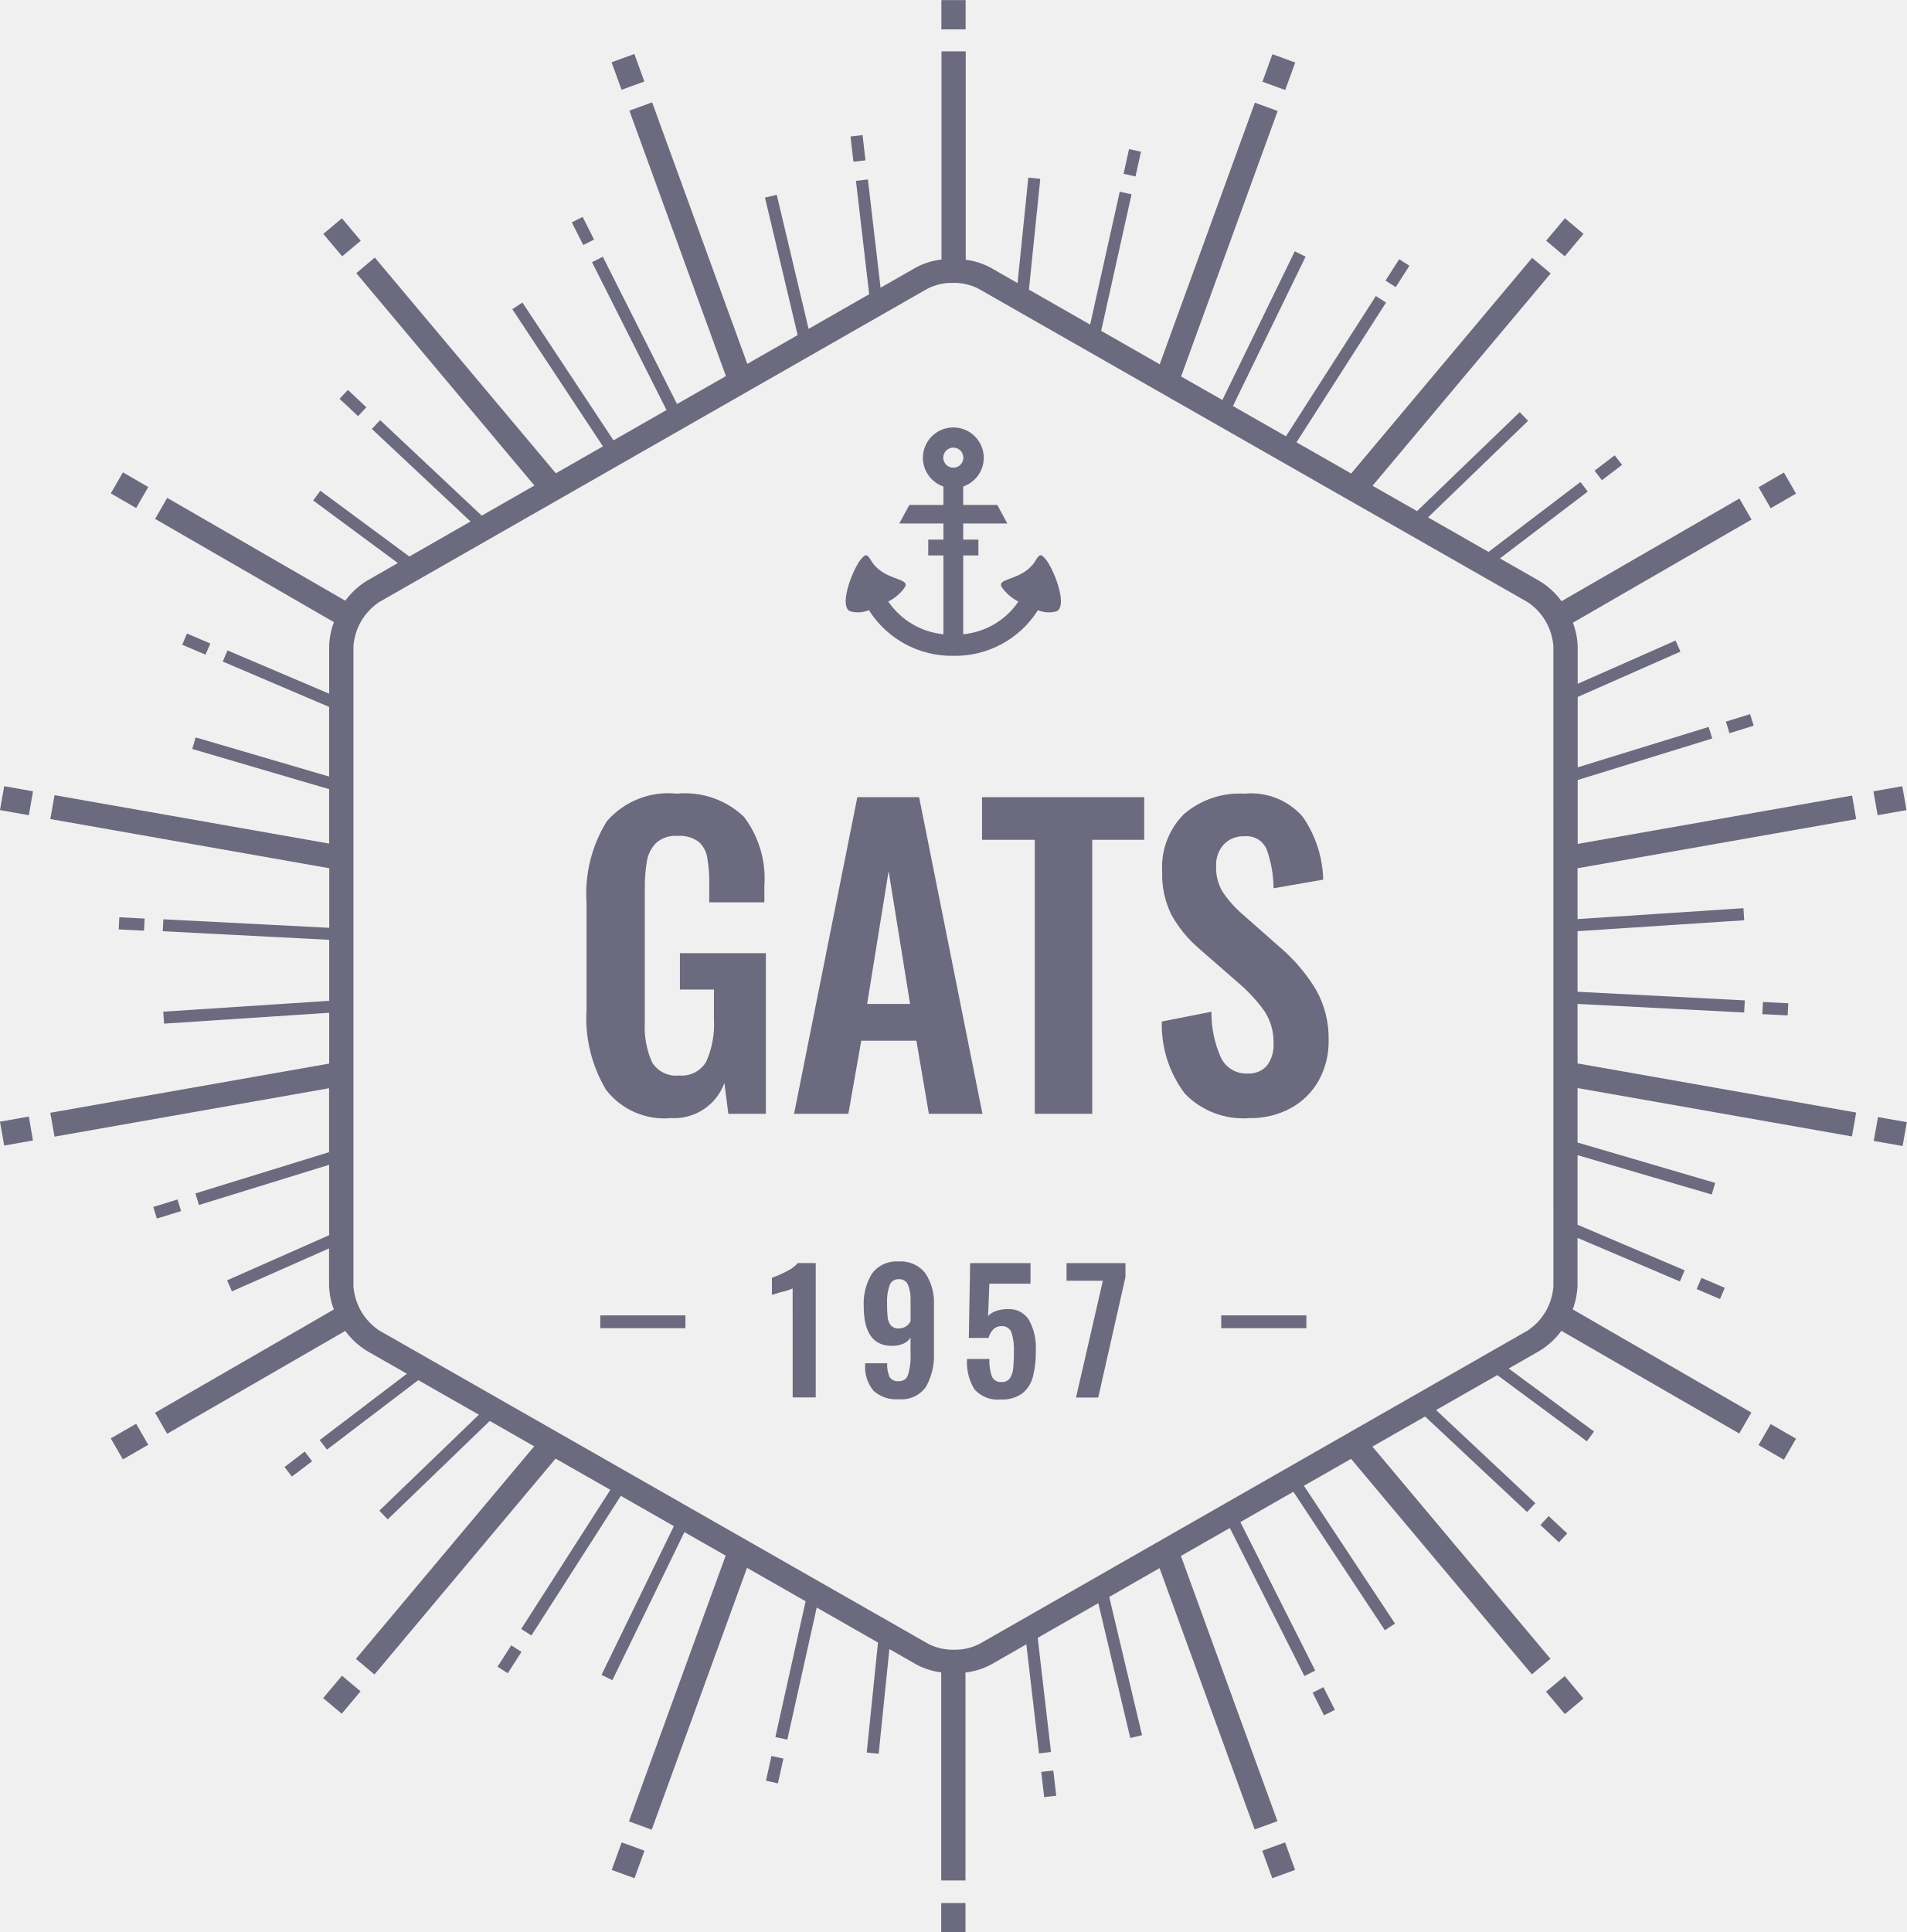
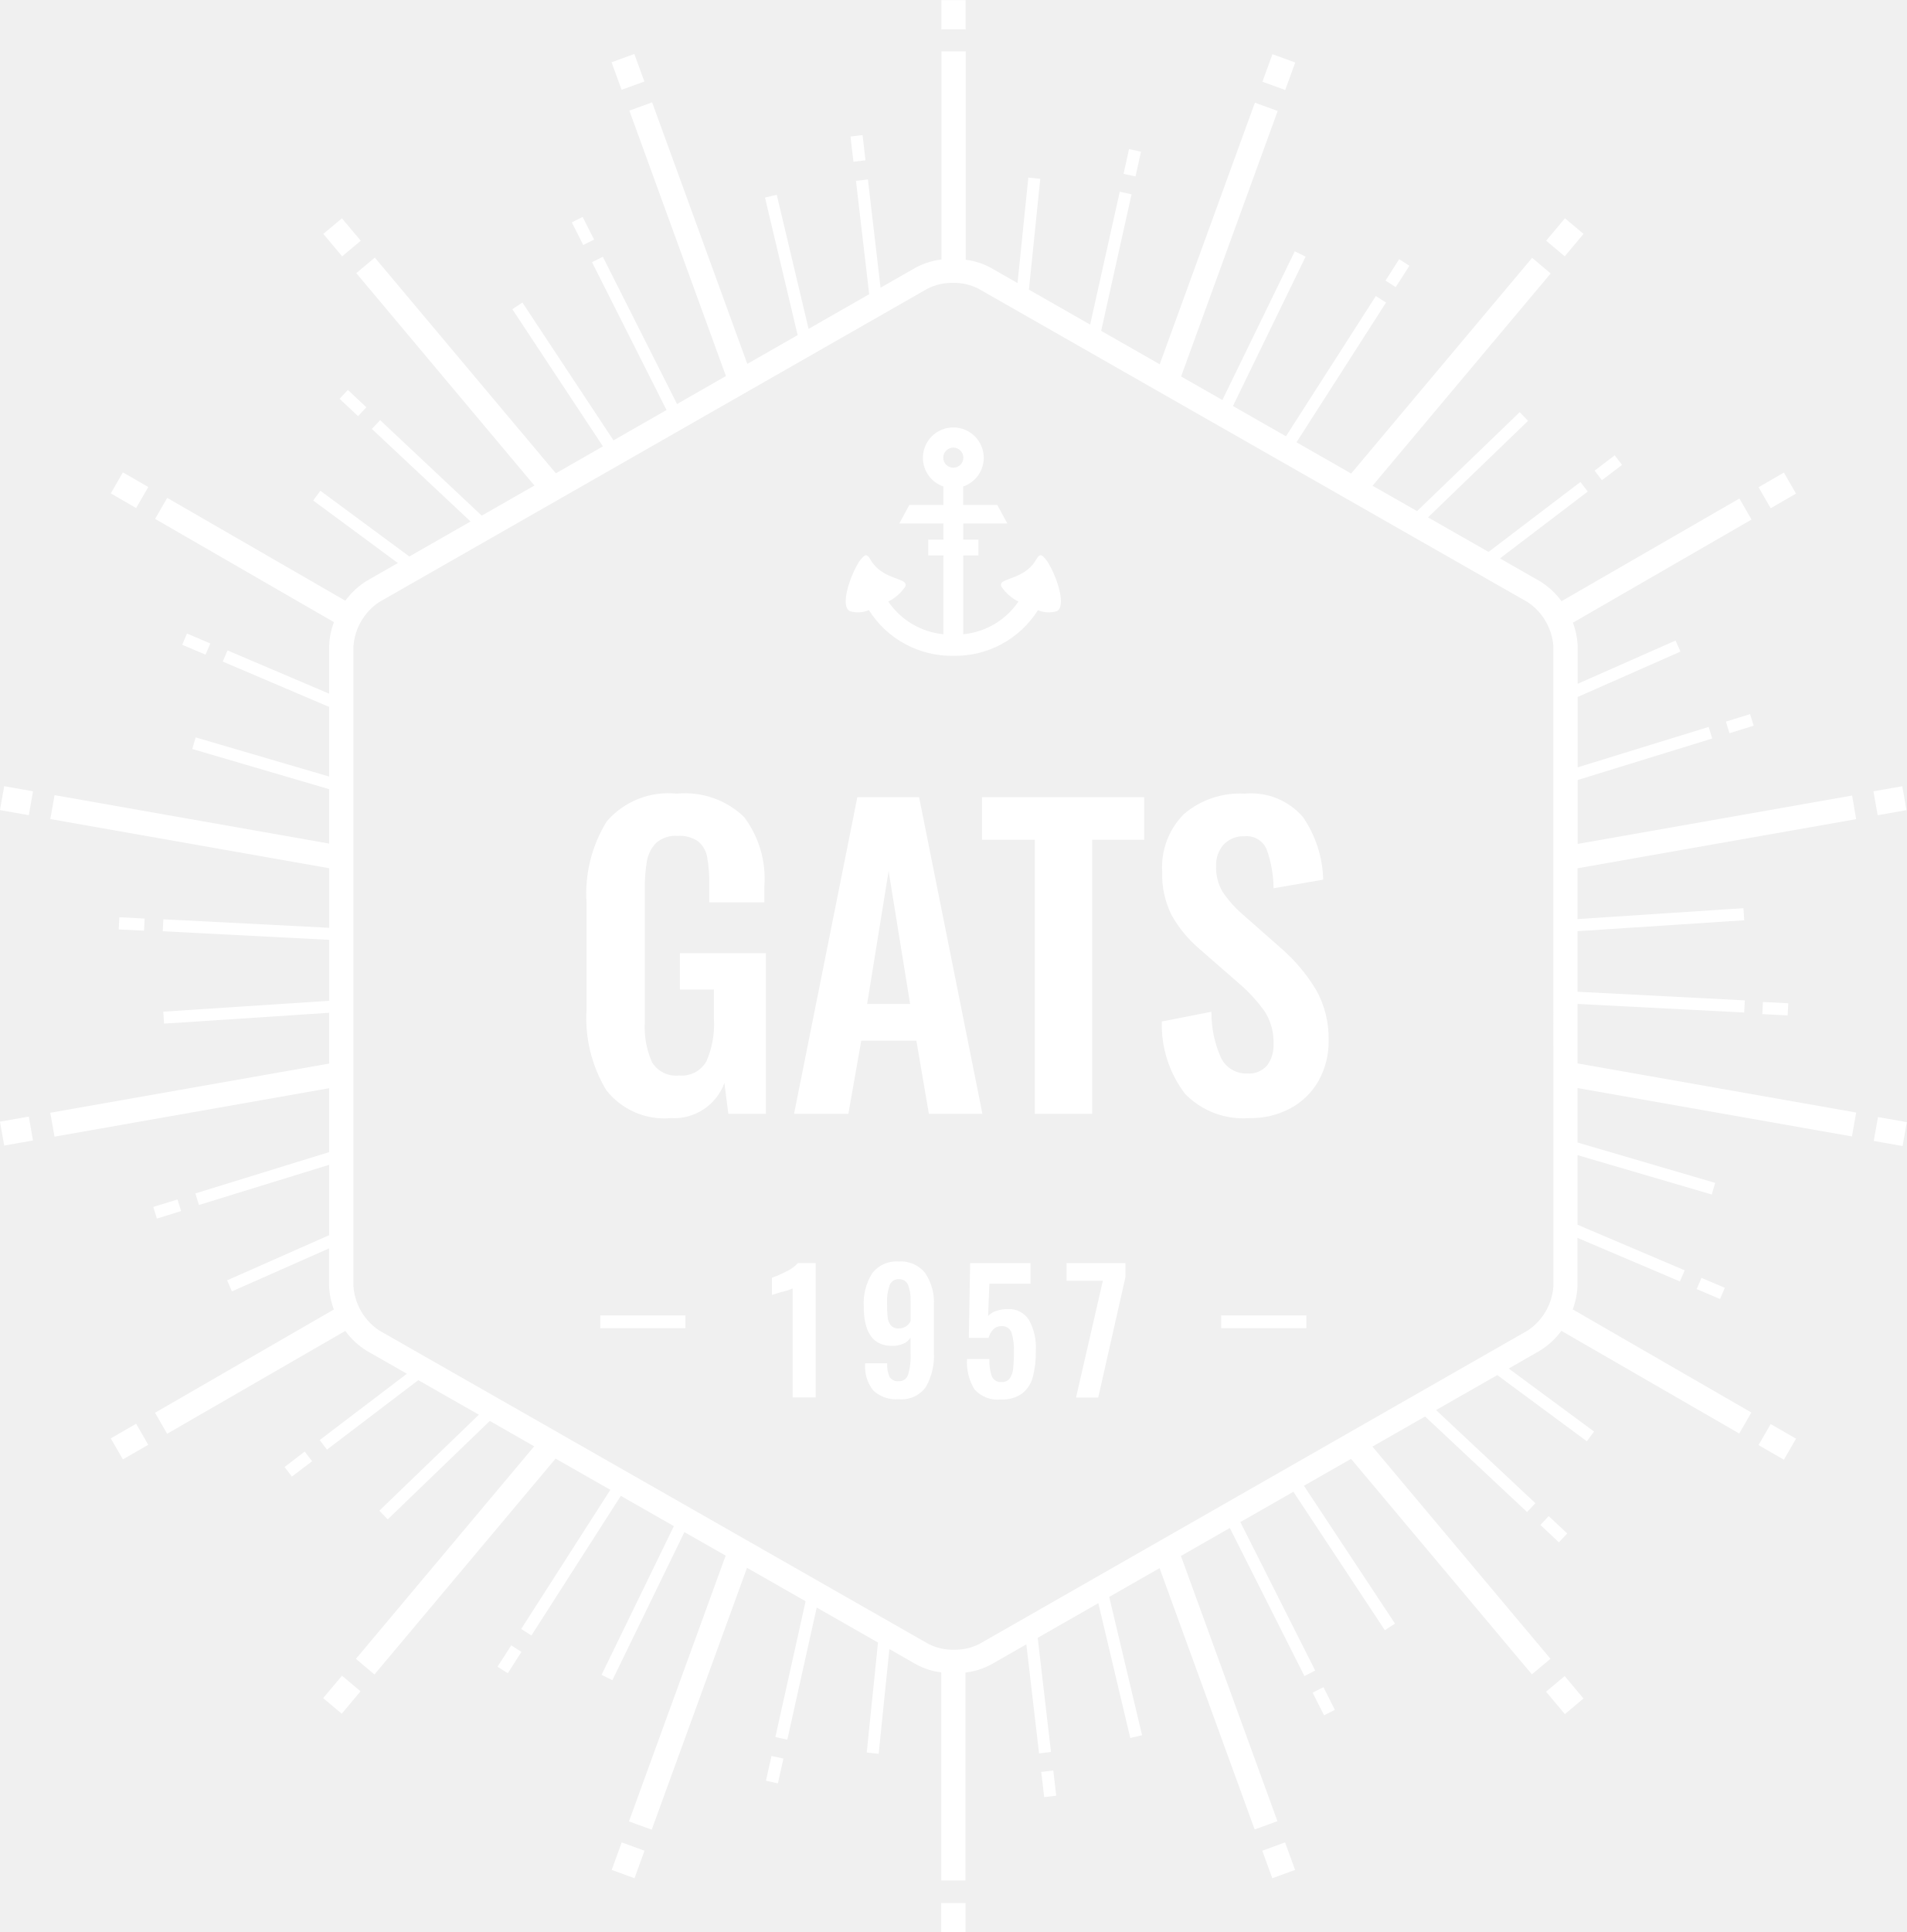
<svg xmlns="http://www.w3.org/2000/svg" id="Group_34" data-name="Group 34" width="79.853" height="80.904" viewBox="0 0 79.853 80.904">
  <g id="Group_33" data-name="Group 33" transform="translate(0 0)">
    <g id="Group_22" data-name="Group 22" transform="translate(32.329 52.829)">
-       <path id="Path_51" data-name="Path 51" d="M-1664.856,2430.523a2.424,2.424,0,0,1-.507.159c-.235.07-.357.107-.361.111v-.715a4.893,4.893,0,0,0,.608-.267,1.567,1.567,0,0,0,.483-.351h.744v5.628h-.966Z" transform="translate(1665.724 -2429.398)" fill="#6b6a7e" />
-       <path id="Path_52" data-name="Path 52" d="M-1660.365,2434.789a1.547,1.547,0,0,1-.351-1.067v-.084h.925a1.223,1.223,0,0,0,.1.578.413.413,0,0,0,.392.173.38.38,0,0,0,.378-.26,2.6,2.6,0,0,0,.107-.9v-.667a.621.621,0,0,1-.3.257,1.148,1.148,0,0,1-.479.091q-1.181,0-1.181-1.654a2.362,2.362,0,0,1,.35-1.379,1.274,1.274,0,0,1,1.116-.5,1.289,1.289,0,0,1,1.111.49,2.178,2.178,0,0,1,.362,1.323v1.994a2.665,2.665,0,0,1-.331,1.438,1.246,1.246,0,0,1-1.142.522A1.394,1.394,0,0,1-1660.365,2434.789Zm1.552-2.915V2431a1.574,1.574,0,0,0-.107-.646.389.389,0,0,0-.385-.237.388.388,0,0,0-.385.254,1.974,1.974,0,0,0-.108.739,5.523,5.523,0,0,0,.024.595.658.658,0,0,0,.132.344.421.421,0,0,0,.344.131A.535.535,0,0,0-1658.812,2431.875Z" transform="translate(1664.62 -2429.38)" fill="#6b6a7e" />
-       <path id="Path_53" data-name="Path 53" d="M-1654.9,2434.745a2.158,2.158,0,0,1-.309-1.268h.937a1.908,1.908,0,0,0,.1.722.4.4,0,0,0,.41.243.391.391,0,0,0,.34-.149.823.823,0,0,0,.143-.4,6.068,6.068,0,0,0,.032-.706,2.372,2.372,0,0,0-.1-.82.417.417,0,0,0-.431-.264.454.454,0,0,0-.329.132.769.769,0,0,0-.2.361h-.827l.055-3.134h2.529v.861h-1.723l-.055,1.355a.806.806,0,0,1,.34-.212,1.443,1.443,0,0,1,.487-.078.974.974,0,0,1,.885.454,2.386,2.386,0,0,1,.288,1.282,4.173,4.173,0,0,1-.121,1.091,1.308,1.308,0,0,1-.441.7,1.4,1.4,0,0,1-.9.257A1.282,1.282,0,0,1-1654.9,2434.745Z" transform="translate(1663.381 -2429.398)" fill="#6b6a7e" />
-       <path id="Path_54" data-name="Path 54" d="M-1648.325,2430.2h-1.521v-.737h2.467v.584l-1.14,5.044h-.93Z" transform="translate(1662.186 -2429.398)" fill="#6b6a7e" />
+       <path id="Path_51" data-name="Path 51" d="M-1664.856,2430.523a2.424,2.424,0,0,1-.507.159c-.235.07-.357.107-.361.111v-.715a4.893,4.893,0,0,0,.608-.267,1.567,1.567,0,0,0,.483-.351h.744v5.628h-.966Z" transform="translate(1665.724 -2429.398)" fill="#FFFFFF" />
+       <path id="Path_52" data-name="Path 52" d="M-1660.365,2434.789a1.547,1.547,0,0,1-.351-1.067v-.084h.925a1.223,1.223,0,0,0,.1.578.413.413,0,0,0,.392.173.38.38,0,0,0,.378-.26,2.6,2.6,0,0,0,.107-.9v-.667a.621.621,0,0,1-.3.257,1.148,1.148,0,0,1-.479.091q-1.181,0-1.181-1.654a2.362,2.362,0,0,1,.35-1.379,1.274,1.274,0,0,1,1.116-.5,1.289,1.289,0,0,1,1.111.49,2.178,2.178,0,0,1,.362,1.323v1.994a2.665,2.665,0,0,1-.331,1.438,1.246,1.246,0,0,1-1.142.522A1.394,1.394,0,0,1-1660.365,2434.789Zm1.552-2.915V2431a1.574,1.574,0,0,0-.107-.646.389.389,0,0,0-.385-.237.388.388,0,0,0-.385.254,1.974,1.974,0,0,0-.108.739,5.523,5.523,0,0,0,.024.595.658.658,0,0,0,.132.344.421.421,0,0,0,.344.131A.535.535,0,0,0-1658.812,2431.875Z" transform="translate(1664.62 -2429.38)" fill="#FFFFFF" />
+       <path id="Path_53" data-name="Path 53" d="M-1654.9,2434.745a2.158,2.158,0,0,1-.309-1.268h.937a1.908,1.908,0,0,0,.1.722.4.4,0,0,0,.41.243.391.391,0,0,0,.34-.149.823.823,0,0,0,.143-.4,6.068,6.068,0,0,0,.032-.706,2.372,2.372,0,0,0-.1-.82.417.417,0,0,0-.431-.264.454.454,0,0,0-.329.132.769.769,0,0,0-.2.361h-.827l.055-3.134h2.529v.861h-1.723l-.055,1.355a.806.806,0,0,1,.34-.212,1.443,1.443,0,0,1,.487-.078.974.974,0,0,1,.885.454,2.386,2.386,0,0,1,.288,1.282,4.173,4.173,0,0,1-.121,1.091,1.308,1.308,0,0,1-.441.7,1.4,1.4,0,0,1-.9.257A1.282,1.282,0,0,1-1654.9,2434.745Z" transform="translate(1663.381 -2429.398)" fill="#FFFFFF" />
+       <path id="Path_54" data-name="Path 54" d="M-1648.325,2430.2h-1.521v-.737h2.467v.584l-1.14,5.044h-.93Z" transform="translate(1662.186 -2429.398)" fill="#FFFFFF" />
    </g>
    <g id="Group_23" data-name="Group 23" transform="translate(24.566 33.236)">
-       <path id="Path_55" data-name="Path 55" d="M-1674.886,2416.585a5.825,5.825,0,0,1-.826-3.381v-4.452a5.748,5.748,0,0,1,.85-3.429,3.407,3.407,0,0,1,2.93-1.154,3.57,3.57,0,0,1,2.815.974,4.279,4.279,0,0,1,.852,2.889v.687h-2.308v-.752a5.868,5.868,0,0,0-.089-1.146,1.105,1.105,0,0,0-.378-.655,1.357,1.357,0,0,0-.858-.229,1.228,1.228,0,0,0-.9.294,1.438,1.438,0,0,0-.385.754,6.438,6.438,0,0,0-.089,1.195v5.549a3.648,3.648,0,0,0,.3,1.685,1.177,1.177,0,0,0,1.139.557,1.179,1.179,0,0,0,1.137-.588,3.834,3.834,0,0,0,.319-1.768v-1.244h-1.425v-1.522h3.6v6.727h-1.572l-.165-1.292a2.242,2.242,0,0,1-2.242,1.472A3.083,3.083,0,0,1-1674.886,2416.585Z" transform="translate(1675.712 -2404.17)" fill="#6b6a7e" />
-       <path id="Path_56" data-name="Path 56" d="M-1661.88,2404.359h2.587l2.652,13.258h-2.243l-.523-3.061h-2.309l-.54,3.061h-2.274Zm2.21,8.659-.9-5.565-.9,5.565Z" transform="translate(1673.221 -2404.212)" fill="#6b6a7e" />
-       <path id="Path_57" data-name="Path 57" d="M-1652.191,2406.143h-2.21v-1.784h6.792v1.784h-2.176v11.474h-2.406Z" transform="translate(1670.964 -2404.212)" fill="#6b6a7e" />
-       <path id="Path_58" data-name="Path 58" d="M-1643.739,2416.74a4.779,4.779,0,0,1-.974-3.029l2.078-.409a4.6,4.6,0,0,0,.4,1.924,1.169,1.169,0,0,0,1.105.662,1,1,0,0,0,.826-.336,1.409,1.409,0,0,0,.271-.908,2.379,2.379,0,0,0-.352-1.326,6.45,6.45,0,0,0-1.105-1.211l-1.669-1.457a5.166,5.166,0,0,1-1.154-1.415,3.8,3.8,0,0,1-.384-1.792,3.144,3.144,0,0,1,.916-2.423,3.588,3.588,0,0,1,2.538-.851,2.861,2.861,0,0,1,2.437.974,4.819,4.819,0,0,1,.852,2.627l-2.078.36a4.913,4.913,0,0,0-.287-1.621.907.907,0,0,0-.924-.556,1.135,1.135,0,0,0-.877.344,1.27,1.27,0,0,0-.319.9,2,2,0,0,0,.261,1.065,4.623,4.623,0,0,0,.818.933l1.653,1.457a7.26,7.26,0,0,1,1.457,1.735,4.131,4.131,0,0,1,.524,2.113,3.355,3.355,0,0,1-.417,1.685,2.968,2.968,0,0,1-1.17,1.154,3.51,3.51,0,0,1-1.735.417A3.394,3.394,0,0,1-1643.739,2416.74Z" transform="translate(1668.805 -2404.17)" fill="#6b6a7e" />
+       <path id="Path_55" data-name="Path 55" d="M-1674.886,2416.585a5.825,5.825,0,0,1-.826-3.381v-4.452a5.748,5.748,0,0,1,.85-3.429,3.407,3.407,0,0,1,2.93-1.154,3.57,3.57,0,0,1,2.815.974,4.279,4.279,0,0,1,.852,2.889v.687h-2.308v-.752a5.868,5.868,0,0,0-.089-1.146,1.105,1.105,0,0,0-.378-.655,1.357,1.357,0,0,0-.858-.229,1.228,1.228,0,0,0-.9.294,1.438,1.438,0,0,0-.385.754,6.438,6.438,0,0,0-.089,1.195v5.549a3.648,3.648,0,0,0,.3,1.685,1.177,1.177,0,0,0,1.139.557,1.179,1.179,0,0,0,1.137-.588,3.834,3.834,0,0,0,.319-1.768v-1.244h-1.425v-1.522h3.6v6.727h-1.572l-.165-1.292a2.242,2.242,0,0,1-2.242,1.472A3.083,3.083,0,0,1-1674.886,2416.585Z" transform="translate(1675.712 -2404.17)" fill="#FFFFFF" />
+       <path id="Path_56" data-name="Path 56" d="M-1661.88,2404.359h2.587l2.652,13.258h-2.243l-.523-3.061h-2.309l-.54,3.061h-2.274Zm2.21,8.659-.9-5.565-.9,5.565Z" transform="translate(1673.221 -2404.212)" fill="#FFFFFF" />
+       <path id="Path_57" data-name="Path 57" d="M-1652.191,2406.143h-2.21v-1.784h6.792v1.784h-2.176v11.474h-2.406Z" transform="translate(1670.964 -2404.212)" fill="#FFFFFF" />
+       <path id="Path_58" data-name="Path 58" d="M-1643.739,2416.74a4.779,4.779,0,0,1-.974-3.029l2.078-.409a4.6,4.6,0,0,0,.4,1.924,1.169,1.169,0,0,0,1.105.662,1,1,0,0,0,.826-.336,1.409,1.409,0,0,0,.271-.908,2.379,2.379,0,0,0-.352-1.326,6.45,6.45,0,0,0-1.105-1.211l-1.669-1.457a5.166,5.166,0,0,1-1.154-1.415,3.8,3.8,0,0,1-.384-1.792,3.144,3.144,0,0,1,.916-2.423,3.588,3.588,0,0,1,2.538-.851,2.861,2.861,0,0,1,2.437.974,4.819,4.819,0,0,1,.852,2.627l-2.078.36a4.913,4.913,0,0,0-.287-1.621.907.907,0,0,0-.924-.556,1.135,1.135,0,0,0-.877.344,1.27,1.27,0,0,0-.319.9,2,2,0,0,0,.261,1.065,4.623,4.623,0,0,0,.818.933l1.653,1.457a7.26,7.26,0,0,1,1.457,1.735,4.131,4.131,0,0,1,.524,2.113,3.355,3.355,0,0,1-.417,1.685,2.968,2.968,0,0,1-1.17,1.154,3.51,3.51,0,0,1-1.735.417A3.394,3.394,0,0,1-1643.739,2416.74Z" transform="translate(1668.805 -2404.17)" fill="#FFFFFF" />
    </g>
    <g id="Group_25" data-name="Group 25">
      <g id="Group_24" data-name="Group 24">
-         <path id="Path_59" data-name="Path 59" d="M-1701.111,2381.8l-1.062-.613-.508.88,1.062.613Zm8.786-2.968.347-.371-.774-.727-.347.372Zm9.885-7.393-.479-.949-.453.229.478.947Zm-12.964,51.4.307.4.847-.642-.309-.406Zm-7.278-1.2.508.881,1.062-.613-.507-.879Zm22.348-56.82-.419-1.152-.955.347.42,1.152Zm-26.988,30.51,1.208.213.176-1-1.207-.213Zm0,13.048.177,1,1.205-.213-.174-1Zm13.535,24.138.779.654.787-.939-.777-.652Zm54.4-51.642-.308-.4-.842.642.306.4Zm-31.687-12.753-.121-1.057-.506.06.124,1.055Zm43.6,27.21-.176-1-1.209.214.178,1ZM-1641,2371.2l-.779-.653-.787.939.779.654Zm8.9,10.876-.509-.881-1.06.614.507.88Zm-16.192-9.542-.428-.274-.573.895.427.275Zm-18.587-11.123h-1.015v1.225h1.015Zm7.344,6.348-.5-.11-.229,1.036.5.11Zm6.46-3.735-.954-.348-.419,1.152.954.347Zm-39.137,7.463-.789-.939-.779.653.789.939Zm55.95,43.9.978.416.2-.469-.976-.415Zm2.591,6.533,1.062.613.509-.881-1.062-.612Zm-66.066-9.8-.15-.485-1.015.313.151.486Zm69.985-17.4-11.493,2.026v-2.677l5.635-1.738-.149-.484-5.486,1.692v-2.947l4.305-1.9-.205-.463-4.1,1.812v-1.571a3.118,3.118,0,0,0-.2-.988l7.481-4.319-.507-.881-7.451,4.3a3.18,3.18,0,0,0-.9-.834l-1.679-.958,3.678-2.8-.307-.4-3.849,2.928-2.534-1.447,4.19-4.042-.35-.364-4.3,4.144-1.863-1.062,7.46-8.89-.777-.654-7.579,9.032-2.29-1.307,3.75-5.852-.426-.274-3.765,5.874-2.22-1.267,3.043-6.256-.454-.222-3.032,6.227-1.729-.987,4.045-11.118-.954-.347-3.986,10.955-2.452-1.4,1.272-5.717-.494-.11-1.24,5.565-2.564-1.464.475-4.64-.5-.052-.452,4.417-1.125-.643a2.984,2.984,0,0,0-1.045-.335v-8.725h-1.015v8.717a2.952,2.952,0,0,0-1.09.345l-1.462.835-.53-4.534-.5.059.554,4.748-2.538,1.451-1.333-5.614-.493.116,1.368,5.759-2.109,1.205-3.986-10.952-.953.347,4.044,11.115-2.048,1.171-3.108-6.167-.452.228,3.12,6.19-2.221,1.27-3.815-5.771-.422.279,3.795,5.744-1.972,1.128-7.582-9.033-.776.651,7.46,8.894-2.206,1.261L-1691.4,2379l-.347.368,4.134,3.876-2.564,1.466-3.727-2.753-.3.407,3.546,2.62-1.3.743a3.187,3.187,0,0,0-.9.835l-7.46-4.307-.507.88,7.49,4.324a3.077,3.077,0,0,0-.2.989v2.007l-4.257-1.812-.2.466,4.456,1.9v2.916l-5.591-1.64-.142.485,5.733,1.683v2.279l-11.5-2.028-.177,1,11.681,2.06v2.495l-6.947-.357-.026.5,6.972.36v2.554l-6.95.455.033.5,6.916-.454v2.127l-11.681,2.06.177,1,11.5-2.028v2.677l-5.6,1.729.149.484,5.453-1.683v2.948l-4.272,1.889.2.463,4.069-1.8v1.571a3.174,3.174,0,0,0,.2.988l-7.489,4.324.507.88,7.461-4.307a3.163,3.163,0,0,0,.9.834l1.681.959-3.653,2.778.305.4,3.824-2.909,2.538,1.447-4.168,4.019.35.364,4.275-4.122,1.86,1.063-7.467,8.9.777.654,7.586-9.04,2.293,1.308-3.733,5.826.427.273,3.745-5.847,2.222,1.268-3.03,6.228.455.222,3.016-6.2,1.728.985-4.05,11.128.953.349,3.991-10.966,2.454,1.4-1.266,5.686.5.11,1.231-5.533,2.567,1.465-.472,4.607.5.052.449-4.385,1.123.642a2.949,2.949,0,0,0,1.048.334v8.714h1.015v-8.707a3,3,0,0,0,1.086-.343l1.464-.838.532,4.566.5-.058-.556-4.781,2.538-1.451,1.339,5.646.493-.117-1.375-5.791,2.109-1.205,3.982,10.943.954-.347-4.042-11.107,2.048-1.17,3.124,6.2.452-.229-3.135-6.219,2.221-1.27,3.832,5.8.423-.279-3.813-5.771,1.973-1.128,7.573,9.025.779-.652-7.457-8.886,2.206-1.26,4.271,4,.348-.37-4.159-3.9,2.564-1.464,3.752,2.772.3-.408-3.574-2.639,1.3-.744a3.2,3.2,0,0,0,.906-.835l7.449,4.3.508-.878-7.482-4.319a3.131,3.131,0,0,0,.2-.988v-2.007l4.289,1.825.2-.466-4.487-1.909v-2.915l5.622,1.649.143-.486-5.765-1.691v-2.281l11.493,2.026.176-1-11.669-2.057v-2.492l6.979.359.027-.507-7.006-.361V2400.4l6.981-.458-.032-.505-6.949.457v-2.129l11.669-2.057Zm-12.51,20.558a2.432,2.432,0,0,1-1.066,1.838l-22.969,13.129a2.255,2.255,0,0,1-1.072.244,2.225,2.225,0,0,1-1.069-.243l-23.013-13.132a2.438,2.438,0,0,1-1.067-1.837v-26.812a2.439,2.439,0,0,1,1.066-1.84l22.972-13.128a2.213,2.213,0,0,1,1.069-.245,2.233,2.233,0,0,1,1.071.244l23.01,13.131a2.434,2.434,0,0,1,1.067,1.838Zm9.811-11.351.026-.508-1.061-.054-.026.508Zm3.605,5.256,1.209.214.176-1-1.206-.212Zm-73.477-9.366-.026.509,1.059.053.027-.507Zm67.286-8.193.148.486,1.015-.315-.15-.484Zm-63.475-3.271-.978-.417-.2.469.977.415Zm34.8,47.253.123,1.056.505-.059-.123-1.054Zm-22.771-4.406.429.274.572-.894-.427-.275Zm11.242,4.775.5.111.231-1.037-.5-.111Zm32.782-11.081-.347.371.775.727.348-.372Zm-39.243,14.816.955.348.419-1.152-.955-.348Zm13.8,2.614h1.017v-1.226h-1.017Zm13.447-3.418.42,1.152.954-.348-.419-1.152Zm11.885-6.659.789.939.779-.654-.787-.939Zm-9.776.041.477.948.454-.229-.478-.949Z" transform="translate(1707.321 -2361.406)" fill="#6b6a7e" />
+         <path id="Path_59" data-name="Path 59" d="M-1701.111,2381.8l-1.062-.613-.508.88,1.062.613Zm8.786-2.968.347-.371-.774-.727-.347.372Zm9.885-7.393-.479-.949-.453.229.478.947Zm-12.964,51.4.307.4.847-.642-.309-.406Zm-7.278-1.2.508.881,1.062-.613-.507-.879Zm22.348-56.82-.419-1.152-.955.347.42,1.152Zm-26.988,30.51,1.208.213.176-1-1.207-.213Zm0,13.048.177,1,1.205-.213-.174-1Zm13.535,24.138.779.654.787-.939-.777-.652Zm54.4-51.642-.308-.4-.842.642.306.4Zm-31.687-12.753-.121-1.057-.506.06.124,1.055Zm43.6,27.21-.176-1-1.209.214.178,1ZM-1641,2371.2l-.779-.653-.787.939.779.654Zm8.9,10.876-.509-.881-1.06.614.507.88Zm-16.192-9.542-.428-.274-.573.895.427.275Zm-18.587-11.123h-1.015v1.225h1.015Zm7.344,6.348-.5-.11-.229,1.036.5.11Zm6.46-3.735-.954-.348-.419,1.152.954.347Zm-39.137,7.463-.789-.939-.779.653.789.939Zm55.95,43.9.978.416.2-.469-.976-.415Zm2.591,6.533,1.062.613.509-.881-1.062-.612Zm-66.066-9.8-.15-.485-1.015.313.151.486Zm69.985-17.4-11.493,2.026v-2.677l5.635-1.738-.149-.484-5.486,1.692v-2.947l4.305-1.9-.205-.463-4.1,1.812v-1.571a3.118,3.118,0,0,0-.2-.988l7.481-4.319-.507-.881-7.451,4.3a3.18,3.18,0,0,0-.9-.834l-1.679-.958,3.678-2.8-.307-.4-3.849,2.928-2.534-1.447,4.19-4.042-.35-.364-4.3,4.144-1.863-1.062,7.46-8.89-.777-.654-7.579,9.032-2.29-1.307,3.75-5.852-.426-.274-3.765,5.874-2.22-1.267,3.043-6.256-.454-.222-3.032,6.227-1.729-.987,4.045-11.118-.954-.347-3.986,10.955-2.452-1.4,1.272-5.717-.494-.11-1.24,5.565-2.564-1.464.475-4.64-.5-.052-.452,4.417-1.125-.643a2.984,2.984,0,0,0-1.045-.335v-8.725h-1.015v8.717a2.952,2.952,0,0,0-1.09.345l-1.462.835-.53-4.534-.5.059.554,4.748-2.538,1.451-1.333-5.614-.493.116,1.368,5.759-2.109,1.205-3.986-10.952-.953.347,4.044,11.115-2.048,1.171-3.108-6.167-.452.228,3.12,6.19-2.221,1.27-3.815-5.771-.422.279,3.795,5.744-1.972,1.128-7.582-9.033-.776.651,7.46,8.894-2.206,1.261L-1691.4,2379l-.347.368,4.134,3.876-2.564,1.466-3.727-2.753-.3.407,3.546,2.62-1.3.743a3.187,3.187,0,0,0-.9.835l-7.46-4.307-.507.88,7.49,4.324a3.077,3.077,0,0,0-.2.989v2.007l-4.257-1.812-.2.466,4.456,1.9v2.916l-5.591-1.64-.142.485,5.733,1.683v2.279l-11.5-2.028-.177,1,11.681,2.06v2.495l-6.947-.357-.026.5,6.972.36v2.554l-6.95.455.033.5,6.916-.454v2.127l-11.681,2.06.177,1,11.5-2.028v2.677l-5.6,1.729.149.484,5.453-1.683v2.948l-4.272,1.889.2.463,4.069-1.8v1.571a3.174,3.174,0,0,0,.2.988l-7.489,4.324.507.88,7.461-4.307a3.163,3.163,0,0,0,.9.834l1.681.959-3.653,2.778.305.4,3.824-2.909,2.538,1.447-4.168,4.019.35.364,4.275-4.122,1.86,1.063-7.467,8.9.777.654,7.586-9.04,2.293,1.308-3.733,5.826.427.273,3.745-5.847,2.222,1.268-3.03,6.228.455.222,3.016-6.2,1.728.985-4.05,11.128.953.349,3.991-10.966,2.454,1.4-1.266,5.686.5.11,1.231-5.533,2.567,1.465-.472,4.607.5.052.449-4.385,1.123.642a2.949,2.949,0,0,0,1.048.334v8.714h1.015v-8.707a3,3,0,0,0,1.086-.343l1.464-.838.532,4.566.5-.058-.556-4.781,2.538-1.451,1.339,5.646.493-.117-1.375-5.791,2.109-1.205,3.982,10.943.954-.347-4.042-11.107,2.048-1.17,3.124,6.2.452-.229-3.135-6.219,2.221-1.27,3.832,5.8.423-.279-3.813-5.771,1.973-1.128,7.573,9.025.779-.652-7.457-8.886,2.206-1.26,4.271,4,.348-.37-4.159-3.9,2.564-1.464,3.752,2.772.3-.408-3.574-2.639,1.3-.744a3.2,3.2,0,0,0,.906-.835l7.449,4.3.508-.878-7.482-4.319a3.131,3.131,0,0,0,.2-.988v-2.007l4.289,1.825.2-.466-4.487-1.909v-2.915l5.622,1.649.143-.486-5.765-1.691v-2.281l11.493,2.026.176-1-11.669-2.057v-2.492l6.979.359.027-.507-7.006-.361V2400.4l6.981-.458-.032-.505-6.949.457v-2.129l11.669-2.057Zm-12.51,20.558a2.432,2.432,0,0,1-1.066,1.838l-22.969,13.129a2.255,2.255,0,0,1-1.072.244,2.225,2.225,0,0,1-1.069-.243l-23.013-13.132a2.438,2.438,0,0,1-1.067-1.837v-26.812a2.439,2.439,0,0,1,1.066-1.84l22.972-13.128a2.213,2.213,0,0,1,1.069-.245,2.233,2.233,0,0,1,1.071.244l23.01,13.131a2.434,2.434,0,0,1,1.067,1.838Zm9.811-11.351.026-.508-1.061-.054-.026.508Zm3.605,5.256,1.209.214.176-1-1.206-.212Zm-73.477-9.366-.026.509,1.059.053.027-.507Zm67.286-8.193.148.486,1.015-.315-.15-.484Zm-63.475-3.271-.978-.417-.2.469.977.415Zm34.8,47.253.123,1.056.505-.059-.123-1.054Zm-22.771-4.406.429.274.572-.894-.427-.275Zm11.242,4.775.5.111.231-1.037-.5-.111Zm32.782-11.081-.347.371.775.727.348-.372Zm-39.243,14.816.955.348.419-1.152-.955-.348Zm13.8,2.614h1.017v-1.226h-1.017Zm13.447-3.418.42,1.152.954-.348-.419-1.152Zm11.885-6.659.789.939.779-.654-.787-.939Zm-9.776.041.477.948.454-.229-.478-.949Z" transform="translate(1707.321 -2361.406)" fill="#FFFFFF" />
      </g>
    </g>
    <g id="Group_27" data-name="Group 27" transform="translate(35.421 17.89)">
      <g id="Group_26" data-name="Group 26">
-         <path id="Path_60" data-name="Path 60" d="M-1653.219,2390.186a1.262,1.262,0,0,0-.261-.347c-.068-.055-.141-.125-.284.118a1.437,1.437,0,0,1-.345.414c-.554.46-1.275.411-1.113.737a1.878,1.878,0,0,0,.709.619,3.164,3.164,0,0,1-2.313,1.368v-3.3h.637v-.664h-.637v-.674h1.848l-.421-.777h-1.428v-.772a1.275,1.275,0,0,0,.862-1.2,1.276,1.276,0,0,0-1.276-1.274,1.275,1.275,0,0,0-1.274,1.274,1.273,1.273,0,0,0,.86,1.2v.772h-1.427l-.422.777h1.849v.674h-.636v.664h.636v3.3a3.169,3.169,0,0,1-2.31-1.37,1.864,1.864,0,0,0,.707-.616c.161-.325-.556-.277-1.108-.734a1.432,1.432,0,0,1-.351-.417c-.143-.243-.217-.173-.285-.118a1.3,1.3,0,0,0-.256.337c-.351.607-.712,1.75-.318,1.951a1.182,1.182,0,0,0,.8-.043,4.1,4.1,0,0,0,3.54,1.913,4.1,4.1,0,0,0,3.54-1.911,1.179,1.179,0,0,0,.792.042C-1652.514,2391.927-1652.868,2390.795-1653.219,2390.186Zm-4.443-4.486a.422.422,0,0,1,.421-.421.421.421,0,0,1,.421.421.42.42,0,0,1-.421.42A.42.42,0,0,1-1657.662,2385.7Z" transform="translate(1661.746 -2384.425)" fill="#6b6a7e" />
+         <path id="Path_60" data-name="Path 60" d="M-1653.219,2390.186a1.262,1.262,0,0,0-.261-.347c-.068-.055-.141-.125-.284.118a1.437,1.437,0,0,1-.345.414c-.554.46-1.275.411-1.113.737a1.878,1.878,0,0,0,.709.619,3.164,3.164,0,0,1-2.313,1.368v-3.3h.637v-.664h-.637v-.674h1.848l-.421-.777h-1.428v-.772a1.275,1.275,0,0,0,.862-1.2,1.276,1.276,0,0,0-1.276-1.274,1.275,1.275,0,0,0-1.274,1.274,1.273,1.273,0,0,0,.86,1.2v.772h-1.427l-.422.777h1.849v.674h-.636v.664h.636v3.3a3.169,3.169,0,0,1-2.31-1.37,1.864,1.864,0,0,0,.707-.616c.161-.325-.556-.277-1.108-.734a1.432,1.432,0,0,1-.351-.417c-.143-.243-.217-.173-.285-.118a1.3,1.3,0,0,0-.256.337c-.351.607-.712,1.75-.318,1.951a1.182,1.182,0,0,0,.8-.043,4.1,4.1,0,0,0,3.54,1.913,4.1,4.1,0,0,0,3.54-1.911,1.179,1.179,0,0,0,.792.042C-1652.514,2391.927-1652.868,2390.795-1653.219,2390.186Zm-4.443-4.486a.422.422,0,0,1,.421-.421.421.421,0,0,1,.421.421.42.42,0,0,1-.421.42A.42.42,0,0,1-1657.662,2385.7Z" transform="translate(1661.746 -2384.425)" fill="#FFFFFF" />
      </g>
    </g>
    <g id="Group_32" data-name="Group 32" transform="translate(25.141 55.083)">
      <g id="Group_29" data-name="Group 29">
        <g id="Group_28" data-name="Group 28">
-           <path id="Path_61" data-name="Path 61" d="M-1674.973,2432.814v-.535h3.566v.535Z" transform="translate(1674.973 -2432.279)" fill="#6b6a7e" />
+           <path id="Path_61" data-name="Path 61" d="M-1674.973,2432.814v-.535h3.566v.535Z" transform="translate(1674.973 -2432.279)" fill="#FFFFFF" />
        </g>
      </g>
      <g id="Group_31" data-name="Group 31" transform="translate(26.006)">
        <g id="Group_30" data-name="Group 30">
-           <path id="Path_62" data-name="Path 62" d="M-1641.512,2432.814v-.535h3.566v.535Z" transform="translate(1641.512 -2432.279)" fill="#6b6a7e" />
+           <path id="Path_62" data-name="Path 62" d="M-1641.512,2432.814v-.535h3.566v.535Z" transform="translate(1641.512 -2432.279)" fill="#FFFFFF" />
        </g>
      </g>
    </g>
  </g>
</svg>
